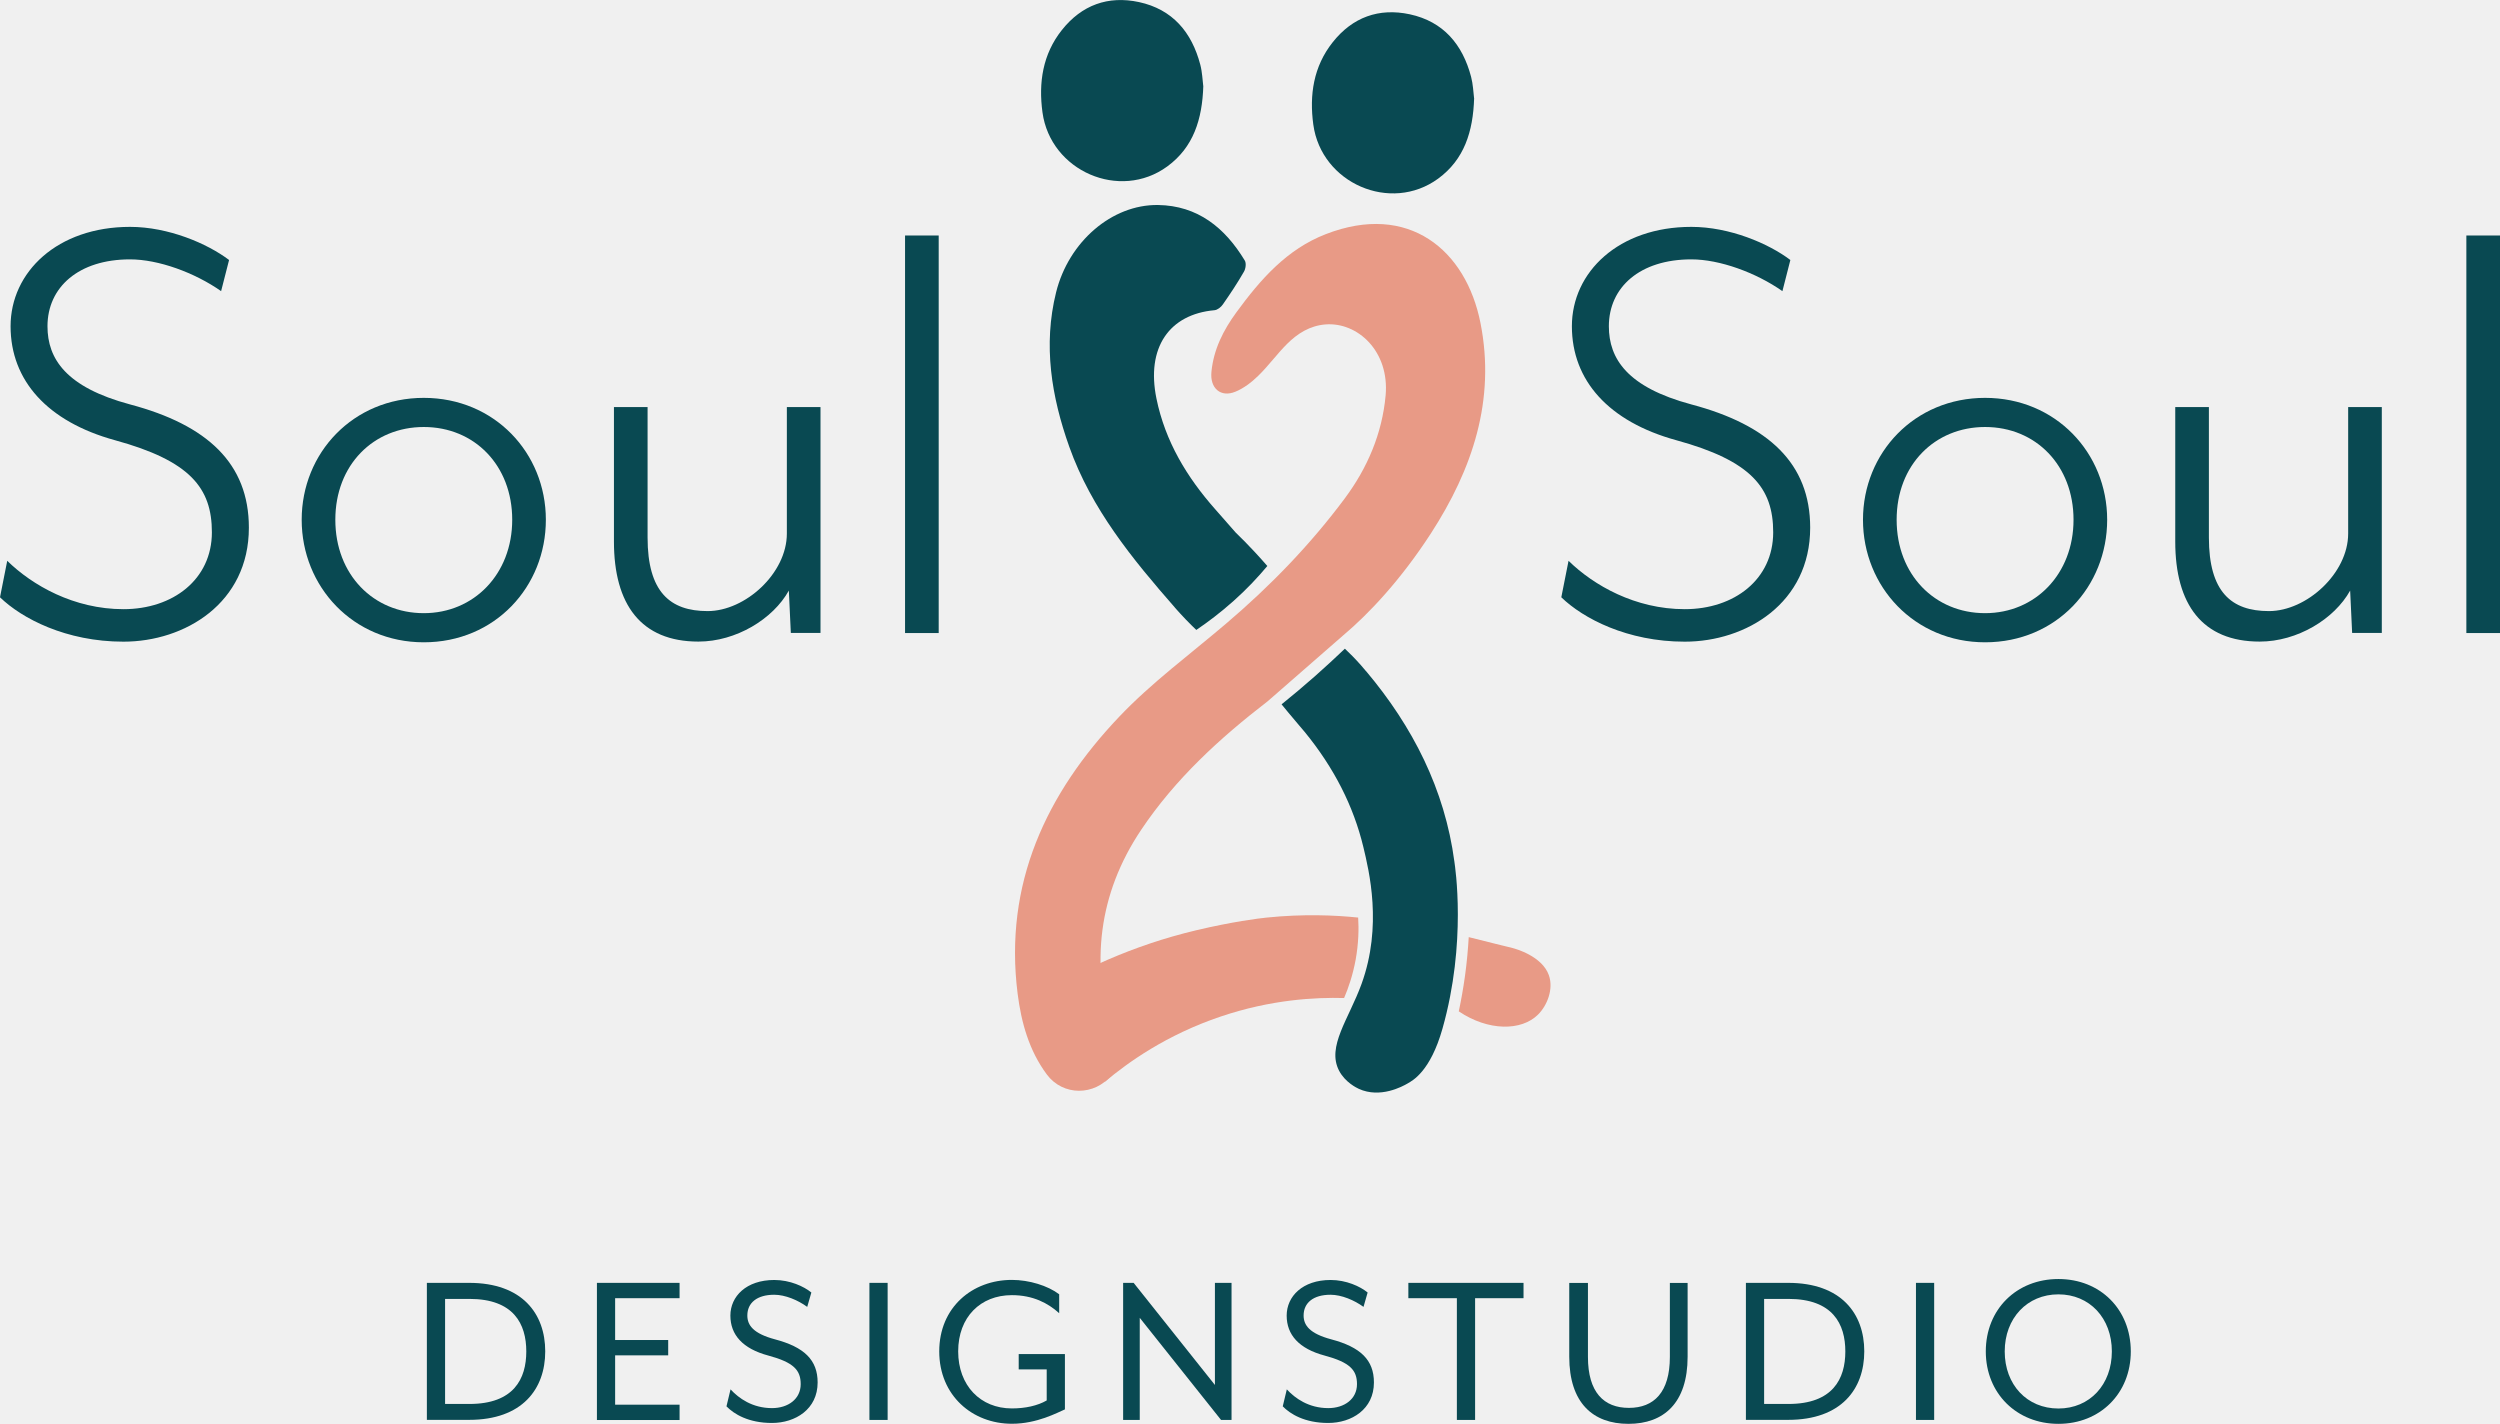
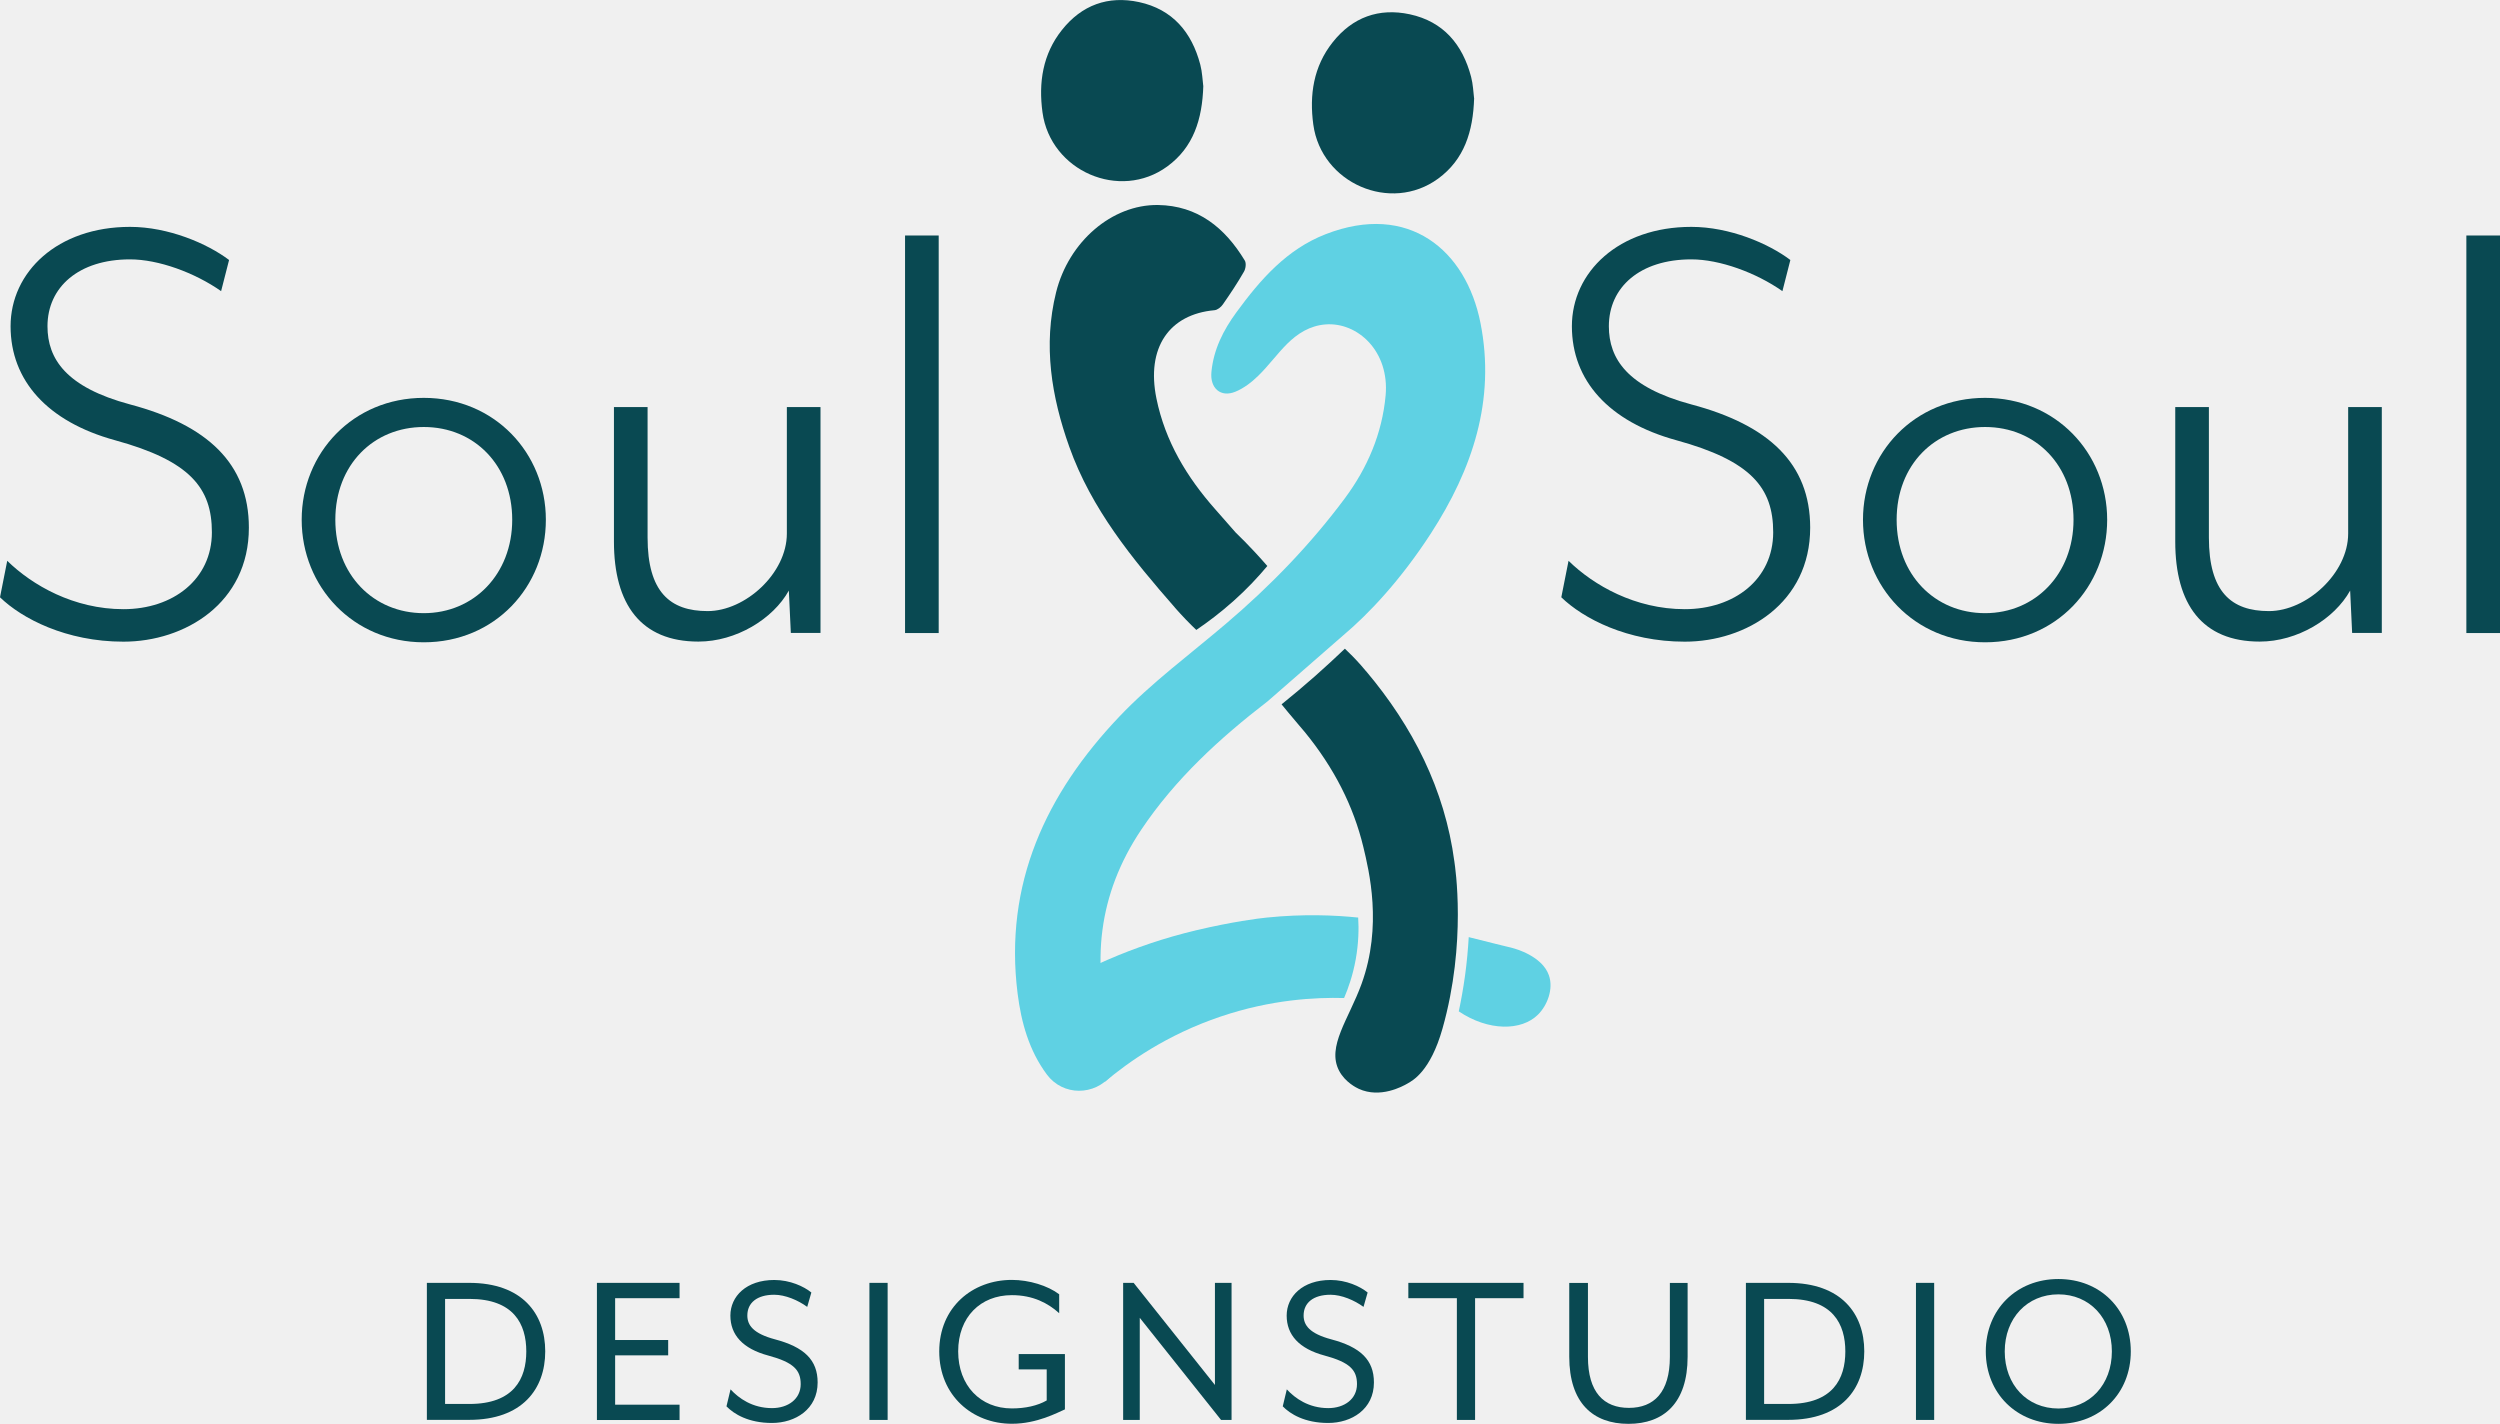
<svg xmlns="http://www.w3.org/2000/svg" width="151" height="86" viewBox="0 0 151 86" fill="none">
-   <g clip-path="url(#clip0_34_294)">
+   <g clip-path="url(#clip0_54_466)">
    <path d="M0.437 33.873C1.95 35.353 4.463 36.794 7.456 36.794C10.449 36.794 12.798 34.996 12.798 32.151C12.798 29.47 11.482 27.831 6.937 26.587C2.868 25.468 0.639 22.985 0.639 19.706C0.639 16.428 3.469 13.703 7.855 13.703C10.165 13.703 12.519 14.706 13.836 15.704L13.355 17.585C11.76 16.466 9.57 15.666 7.855 15.666C4.746 15.666 2.868 17.349 2.868 19.706C2.868 21.669 3.983 23.39 7.855 24.427C12.519 25.666 15.032 27.99 15.032 31.872C15.032 36.433 11.165 38.757 7.456 38.757C3.987 38.757 1.316 37.354 0 36.076L0.437 33.873Z" fill="#094952" />
    <path d="M25.596 38.795C21.33 38.795 18.222 35.435 18.222 31.394C18.222 27.354 21.33 24.031 25.596 24.031C29.862 24.031 32.97 27.354 32.97 31.394C32.97 35.435 29.9 38.795 25.596 38.795ZM25.596 25.791C22.564 25.791 20.254 28.072 20.254 31.394C20.254 34.716 22.564 37.035 25.596 37.035C28.627 37.035 30.938 34.673 30.938 31.394C30.938 28.115 28.666 25.791 25.596 25.791Z" fill="#094952" />
    <path d="M39.114 24.586V32.469C39.114 35.753 40.469 36.91 42.741 36.91C45.014 36.91 47.526 34.63 47.526 32.228V24.586H49.558V38.231H47.766L47.646 35.671C46.69 37.392 44.456 38.752 42.184 38.752C38.715 38.752 37.082 36.51 37.082 32.711V24.586H39.114Z" fill="#094952" />
    <path d="M54.665 38.236V14.224H56.697V38.236H54.665Z" fill="#094952" />
    <path d="M94.74 33.873C96.253 35.353 98.766 36.794 101.759 36.794C104.751 36.794 107.101 34.996 107.101 32.151C107.101 29.47 105.784 27.831 101.24 26.587C97.171 25.468 94.942 22.985 94.942 19.706C94.942 16.428 97.771 13.703 102.157 13.703C104.468 13.703 106.822 14.706 108.138 15.704L107.658 17.585C106.063 16.466 103.872 15.666 102.157 15.666C99.049 15.666 97.175 17.349 97.175 19.706C97.175 21.669 98.29 23.39 102.157 24.427C106.822 25.666 109.335 27.99 109.335 31.872C109.335 36.433 105.467 38.757 101.759 38.757C98.29 38.757 95.619 37.354 94.303 36.076L94.74 33.873Z" fill="#094952" />
    <path d="M119.899 38.795C115.633 38.795 112.524 35.435 112.524 31.394C112.524 27.354 115.633 24.031 119.899 24.031C124.165 24.031 127.273 27.354 127.273 31.394C127.273 35.435 124.203 38.795 119.899 38.795ZM119.899 25.791C116.867 25.791 114.557 28.072 114.557 31.394C114.557 34.716 116.867 37.035 119.899 37.035C122.93 37.035 125.241 34.673 125.241 31.394C125.241 28.115 122.968 25.791 119.899 25.791Z" fill="#094952" />
-     <path d="M133.417 24.586V32.469C133.417 35.753 134.772 36.91 137.044 36.91C139.317 36.91 141.829 34.63 141.829 32.228V24.586H143.861V38.231H142.069L141.949 35.671C140.993 37.392 138.759 38.752 136.487 38.752C133.019 38.752 131.385 36.51 131.385 32.711V24.586H133.417Z" fill="#094952" />
+     <path d="M133.417 24.586V32.469C133.417 35.753 134.772 36.91 137.044 36.91C139.316 36.91 141.829 34.63 141.829 32.228V24.586H143.861V38.231H142.069L141.949 35.671C140.993 37.392 138.759 38.752 136.487 38.752C133.018 38.752 131.385 36.51 131.385 32.711V24.586H133.417Z" fill="#094952" />
    <path d="M148.968 38.236V14.224H151V38.236H148.968Z" fill="#094952" />
    <path d="M25.783 77.485H28.339C31.543 77.485 32.932 79.346 32.932 81.622C32.932 83.898 31.543 85.759 28.339 85.759H25.783V77.48V77.485ZM28.353 84.799C31.034 84.799 31.788 83.281 31.788 81.627C31.788 79.973 31.034 78.454 28.353 78.454H26.883V84.799H28.353Z" fill="#094952" />
-     <path d="M36.054 77.485H41.046V78.411H37.154V80.937H40.359V81.863H37.154V84.843H41.046V85.769H36.054V77.49V77.485Z" fill="#094952" />
+     <path d="M36.054 77.485H41.045V78.411H37.154V80.937H40.358V81.863H37.154V84.843H41.045V85.769H36.054V77.49V77.485Z" fill="#094952" />
    <path d="M43.88 84.939L44.125 83.917C44.62 84.457 45.446 85.05 46.628 85.05C47.603 85.05 48.362 84.5 48.362 83.604C48.362 82.76 47.949 82.292 46.411 81.877C44.86 81.463 44.115 80.624 44.115 79.462C44.115 78.3 45.076 77.311 46.767 77.311C47.713 77.311 48.554 77.697 49.006 78.068L48.756 78.936C48.208 78.536 47.435 78.203 46.762 78.203C45.729 78.203 45.139 78.686 45.139 79.457C45.139 80.05 45.508 80.547 46.801 80.894C48.573 81.362 49.385 82.138 49.385 83.502C49.385 85.118 48.04 85.947 46.623 85.947C45.206 85.947 44.327 85.407 43.875 84.939H43.88Z" fill="#094952" />
    <path d="M52.513 77.485H53.613V85.764H52.513V77.485Z" fill="#094952" />
    <path d="M56.73 81.627C56.73 78.951 58.739 77.306 61.117 77.306C62.159 77.306 63.288 77.654 63.975 78.174V79.317C63.302 78.71 62.394 78.227 61.117 78.227C59.219 78.227 57.874 79.553 57.874 81.622C57.874 83.69 59.219 85.069 61.117 85.069C61.928 85.069 62.668 84.906 63.221 84.587V82.712H61.53V81.786H64.321V85.127C63.869 85.32 62.644 85.995 61.117 85.995C58.739 85.995 56.73 84.298 56.73 81.622V81.627Z" fill="#094952" />
-     <path d="M67.837 77.485H68.472L73.381 83.652V77.485H74.385V85.764H73.751L68.841 79.597V85.764H67.837V77.485Z" fill="#094952" />
+     <path d="M67.838 77.485H68.472L73.382 83.652V77.485H74.386V85.764H73.752L68.842 79.597V85.764H67.838V77.485Z" fill="#094952" />
    <path d="M77.479 84.939L77.724 83.917C78.219 84.457 79.046 85.05 80.227 85.05C81.203 85.05 81.962 84.5 81.962 83.604C81.962 82.76 81.548 82.292 80.011 81.877C78.459 81.463 77.715 80.624 77.715 79.462C77.715 78.3 78.676 77.311 80.367 77.311C81.313 77.311 82.154 77.697 82.605 78.068L82.356 78.936C81.808 78.536 81.034 78.203 80.362 78.203C79.329 78.203 78.738 78.686 78.738 79.457C78.738 80.05 79.108 80.547 80.4 80.894C82.173 81.362 82.985 82.138 82.985 83.502C82.985 85.118 81.64 85.947 80.222 85.947C78.805 85.947 77.926 85.407 77.475 84.939H77.479Z" fill="#094952" />
-     <path d="M87.995 78.411H85.065V77.485H92.021V78.411H89.096V85.764H87.995V78.411Z" fill="#094952" />
+     <path d="M87.995 78.411H85.064V77.485H92.021V78.411H89.095V85.764H87.995V78.411Z" fill="#094952" />
    <path d="M94.783 81.945V77.49H95.912V81.959C95.912 84.1 96.873 85.036 98.386 85.036C99.9 85.036 100.86 84.095 100.86 81.959V77.49H101.932V81.945C101.932 84.746 100.49 86 98.357 86C96.224 86 94.783 84.746 94.783 81.945Z" fill="#094952" />
    <path d="M105.453 77.485H108.009C111.213 77.485 112.602 79.346 112.602 81.622C112.602 83.898 111.213 85.759 108.009 85.759H105.453V77.48V77.485ZM108.023 84.799C110.704 84.799 111.458 83.281 111.458 81.627C111.458 79.973 110.704 78.454 108.023 78.454H106.553V84.799H108.023Z" fill="#094952" />
    <path d="M115.724 77.485H116.824V85.764H115.724V77.485Z" fill="#094952" />
-     <path d="M119.942 81.627C119.942 79.086 121.796 77.253 124.328 77.253C126.86 77.253 128.7 79.091 128.7 81.627C128.7 84.163 126.845 86 124.328 86C121.811 86 119.942 84.163 119.942 81.627ZM127.556 81.627C127.556 79.611 126.211 78.179 124.328 78.179C122.445 78.179 121.085 79.616 121.085 81.627C121.085 83.637 122.43 85.074 124.328 85.074C126.226 85.074 127.556 83.628 127.556 81.627Z" fill="#094952" />
+     <path d="M119.942 81.627C119.942 79.086 121.797 77.253 124.328 77.253C126.86 77.253 128.7 79.091 128.7 81.627C128.7 84.163 126.846 86 124.328 86C121.811 86 119.942 84.163 119.942 81.627ZM127.557 81.627C127.557 79.611 126.212 78.179 124.328 78.179C122.445 78.179 121.086 79.616 121.086 81.627C121.086 83.637 122.431 85.074 124.328 85.074C126.226 85.074 127.557 83.628 127.557 81.627Z" fill="#094952" />
    <path d="M89.038 5.921C88.975 7.956 88.437 9.639 86.862 10.791C83.994 12.888 79.809 11.071 79.324 7.527C79.079 5.738 79.334 4.012 80.496 2.551C81.692 1.041 83.283 0.463 85.151 0.863C87.183 1.302 88.341 2.686 88.855 4.643C88.975 5.101 88.99 5.588 89.033 5.921H89.038Z" fill="#094952" />
-     <path d="M72.68 5.183C72.618 7.218 72.079 8.901 70.504 10.053C67.636 12.151 63.451 10.333 62.966 6.789C62.721 5 62.976 3.274 64.138 1.813C65.335 0.304 66.925 -0.275 68.793 0.125C70.826 0.564 71.983 1.948 72.497 3.906C72.618 4.364 72.632 4.851 72.675 5.183H72.68Z" fill="#094952" />
+     <path d="M72.68 5.183C72.618 7.218 72.08 8.901 70.504 10.053C67.636 12.151 63.452 10.333 62.967 6.789C62.722 5 62.976 3.274 64.139 1.813C65.335 0.304 66.925 -0.275 68.794 0.125C70.826 0.564 71.984 1.948 72.498 3.906C72.618 4.364 72.632 4.851 72.676 5.183H72.68Z" fill="#094952" />
    <path d="M70.965 36.703C71.129 36.886 71.292 37.065 71.292 37.065C71.513 37.306 71.743 37.547 71.993 37.793C72.08 37.879 72.171 37.966 72.257 38.048C72.949 37.58 73.718 37.002 74.511 36.293C75.327 35.565 76 34.842 76.547 34.186C76.307 33.911 76.058 33.631 75.793 33.347C75.404 32.928 75.015 32.532 74.635 32.166C74.635 32.166 73.987 31.428 73.406 30.767C71.686 28.824 70.379 26.659 69.851 24.08C69.217 20.994 70.624 18.983 73.353 18.737C73.535 18.723 73.752 18.549 73.862 18.385C74.309 17.744 74.746 17.088 75.135 16.408C75.241 16.23 75.284 15.892 75.183 15.733C73.987 13.756 72.344 12.416 69.937 12.382C67.156 12.348 64.547 14.6 63.788 17.657C62.995 20.849 63.509 23.964 64.585 26.987C65.916 30.734 68.39 33.757 70.965 36.698V36.703Z" fill="#094952" />
    <path d="M82.509 40.541C82.351 40.353 82.197 40.175 82.197 40.175C81.846 39.779 81.515 39.446 81.231 39.181C80.664 39.721 80.069 40.271 79.444 40.825C78.752 41.433 78.075 42.007 77.407 42.542C77.628 42.812 77.974 43.236 78.416 43.752C78.632 44.008 78.786 44.186 78.8 44.205C80.578 46.375 81.755 48.699 82.346 51.158C82.692 52.605 83.508 55.922 82.24 59.423C81.467 61.554 80.121 63.213 80.88 64.669C81.25 65.378 81.952 65.71 82.077 65.768C83.359 66.352 84.695 65.633 85.031 65.435C85.315 65.267 86.391 64.727 87.126 62.128C88.601 56.916 87.885 52.34 87.846 52.05C87.265 47.672 85.324 43.878 82.514 40.541H82.509Z" fill="#094952" />
-     <path d="M76.571 42.354C73.665 44.591 70.979 47.055 68.923 50.127C66.324 54.013 65.868 58.212 67.194 62.658C67.415 63.396 67.732 64.177 67.141 64.924C66.127 66.202 64.201 66.212 63.226 64.895C62.154 63.449 61.684 61.761 61.463 60.006C60.632 53.381 63.187 47.937 67.597 43.294C69.552 41.235 71.878 39.523 74.049 37.672C76.715 35.406 79.136 32.908 81.226 30.102C82.591 28.265 83.479 26.196 83.691 23.892C83.936 21.211 81.995 19.446 80.064 19.595C79.127 19.668 78.377 20.136 77.739 20.772C77.129 21.38 76.619 22.093 75.999 22.696C75.601 23.086 75.125 23.453 74.616 23.66C73.718 24.027 73.074 23.438 73.17 22.464C73.3 21.1 73.895 19.933 74.683 18.858C76.129 16.881 77.724 15.053 80.078 14.142C85.084 12.199 88.552 15.102 89.422 19.514C90.344 24.171 88.932 28.347 86.429 32.214C84.623 35.001 82.701 37.055 81.13 38.376" fill="#E89A86" />
-     <path d="M82.033 55.421C80.63 55.276 78.733 55.194 76.513 55.421C76.014 55.469 74.414 55.676 72.272 56.183C68.351 57.113 65.205 58.642 62.894 60.045C64.177 61.809 65.459 63.569 66.742 65.334C68.111 64.182 70.446 62.504 73.742 61.395C76.787 60.368 79.454 60.233 81.183 60.281C81.438 59.688 81.711 58.902 81.884 57.952C82.062 56.959 82.076 56.091 82.033 55.43V55.421Z" fill="#E89A86" />
-     <path d="M91.372 57.263C91.372 57.263 91.276 57.239 90.781 57.118C90.724 57.103 90.311 57.002 90.272 56.993C90.051 56.94 89.59 56.824 88.711 56.602C88.668 57.335 88.6 58.121 88.485 58.95C88.379 59.712 88.25 60.426 88.11 61.086C89.902 62.292 91.901 62.277 92.9 61.279C93.448 60.734 93.846 59.741 93.553 58.907C93.145 57.74 91.512 57.301 91.377 57.267L91.372 57.263Z" fill="#E89A86" />
+     <path d="M76.571 42.354C73.665 44.591 70.979 47.055 68.923 50.127C66.324 54.013 65.868 58.212 67.194 62.658C67.415 63.396 67.732 64.177 67.141 64.924C66.127 66.202 64.201 66.212 63.226 64.895C62.154 63.449 61.684 61.761 61.463 60.006C60.632 53.381 63.187 47.937 67.597 43.294C69.552 41.235 71.878 39.523 74.049 37.672C76.715 35.406 79.136 32.908 81.226 30.102C82.591 28.265 83.479 26.196 83.691 23.892C83.936 21.211 81.995 19.446 80.064 19.595C79.127 19.668 78.377 20.136 77.739 20.772C77.129 21.38 76.619 22.093 75.999 22.696C75.601 23.086 75.125 23.453 74.616 23.66C73.718 24.027 73.074 23.438 73.17 22.464C73.3 21.1 73.895 19.933 74.683 18.858C76.129 16.881 77.724 15.053 80.078 14.142C85.084 12.199 88.552 15.102 89.422 19.514C90.344 24.171 88.932 28.347 86.429 32.214C84.623 35.001 82.701 37.055 81.13 38.376" fill="#5FD1E3" />
+     <path d="M82.034 55.421C80.631 55.276 78.733 55.194 76.514 55.421C76.014 55.469 74.415 55.676 72.272 56.183C68.352 57.113 65.205 58.642 62.895 60.045C64.177 61.809 65.46 63.569 66.743 65.334C68.112 64.182 70.447 62.504 73.742 61.395C76.788 60.368 79.454 60.233 81.183 60.281C81.438 59.688 81.712 58.902 81.885 57.952C82.063 56.959 82.077 56.091 82.034 55.43V55.421Z" fill="#5FD1E3" />
+     <path d="M91.372 57.263C91.372 57.263 91.276 57.239 90.781 57.118C90.724 57.103 90.311 57.002 90.272 56.993C90.051 56.94 89.59 56.824 88.711 56.602C88.668 57.335 88.6 58.121 88.485 58.95C88.379 59.712 88.25 60.426 88.11 61.086C89.902 62.292 91.901 62.277 92.9 61.279C93.448 60.734 93.846 59.741 93.553 58.907C93.145 57.74 91.512 57.301 91.377 57.267L91.372 57.263Z" fill="#5FD1E3" />
  </g>
  <defs>
-     <clipPath id="clip0_34_294">
+     <clipPath id="clip0_54_466">
      <rect width="151" height="86" fill="white" />
    </clipPath>
  </defs>
</svg>
